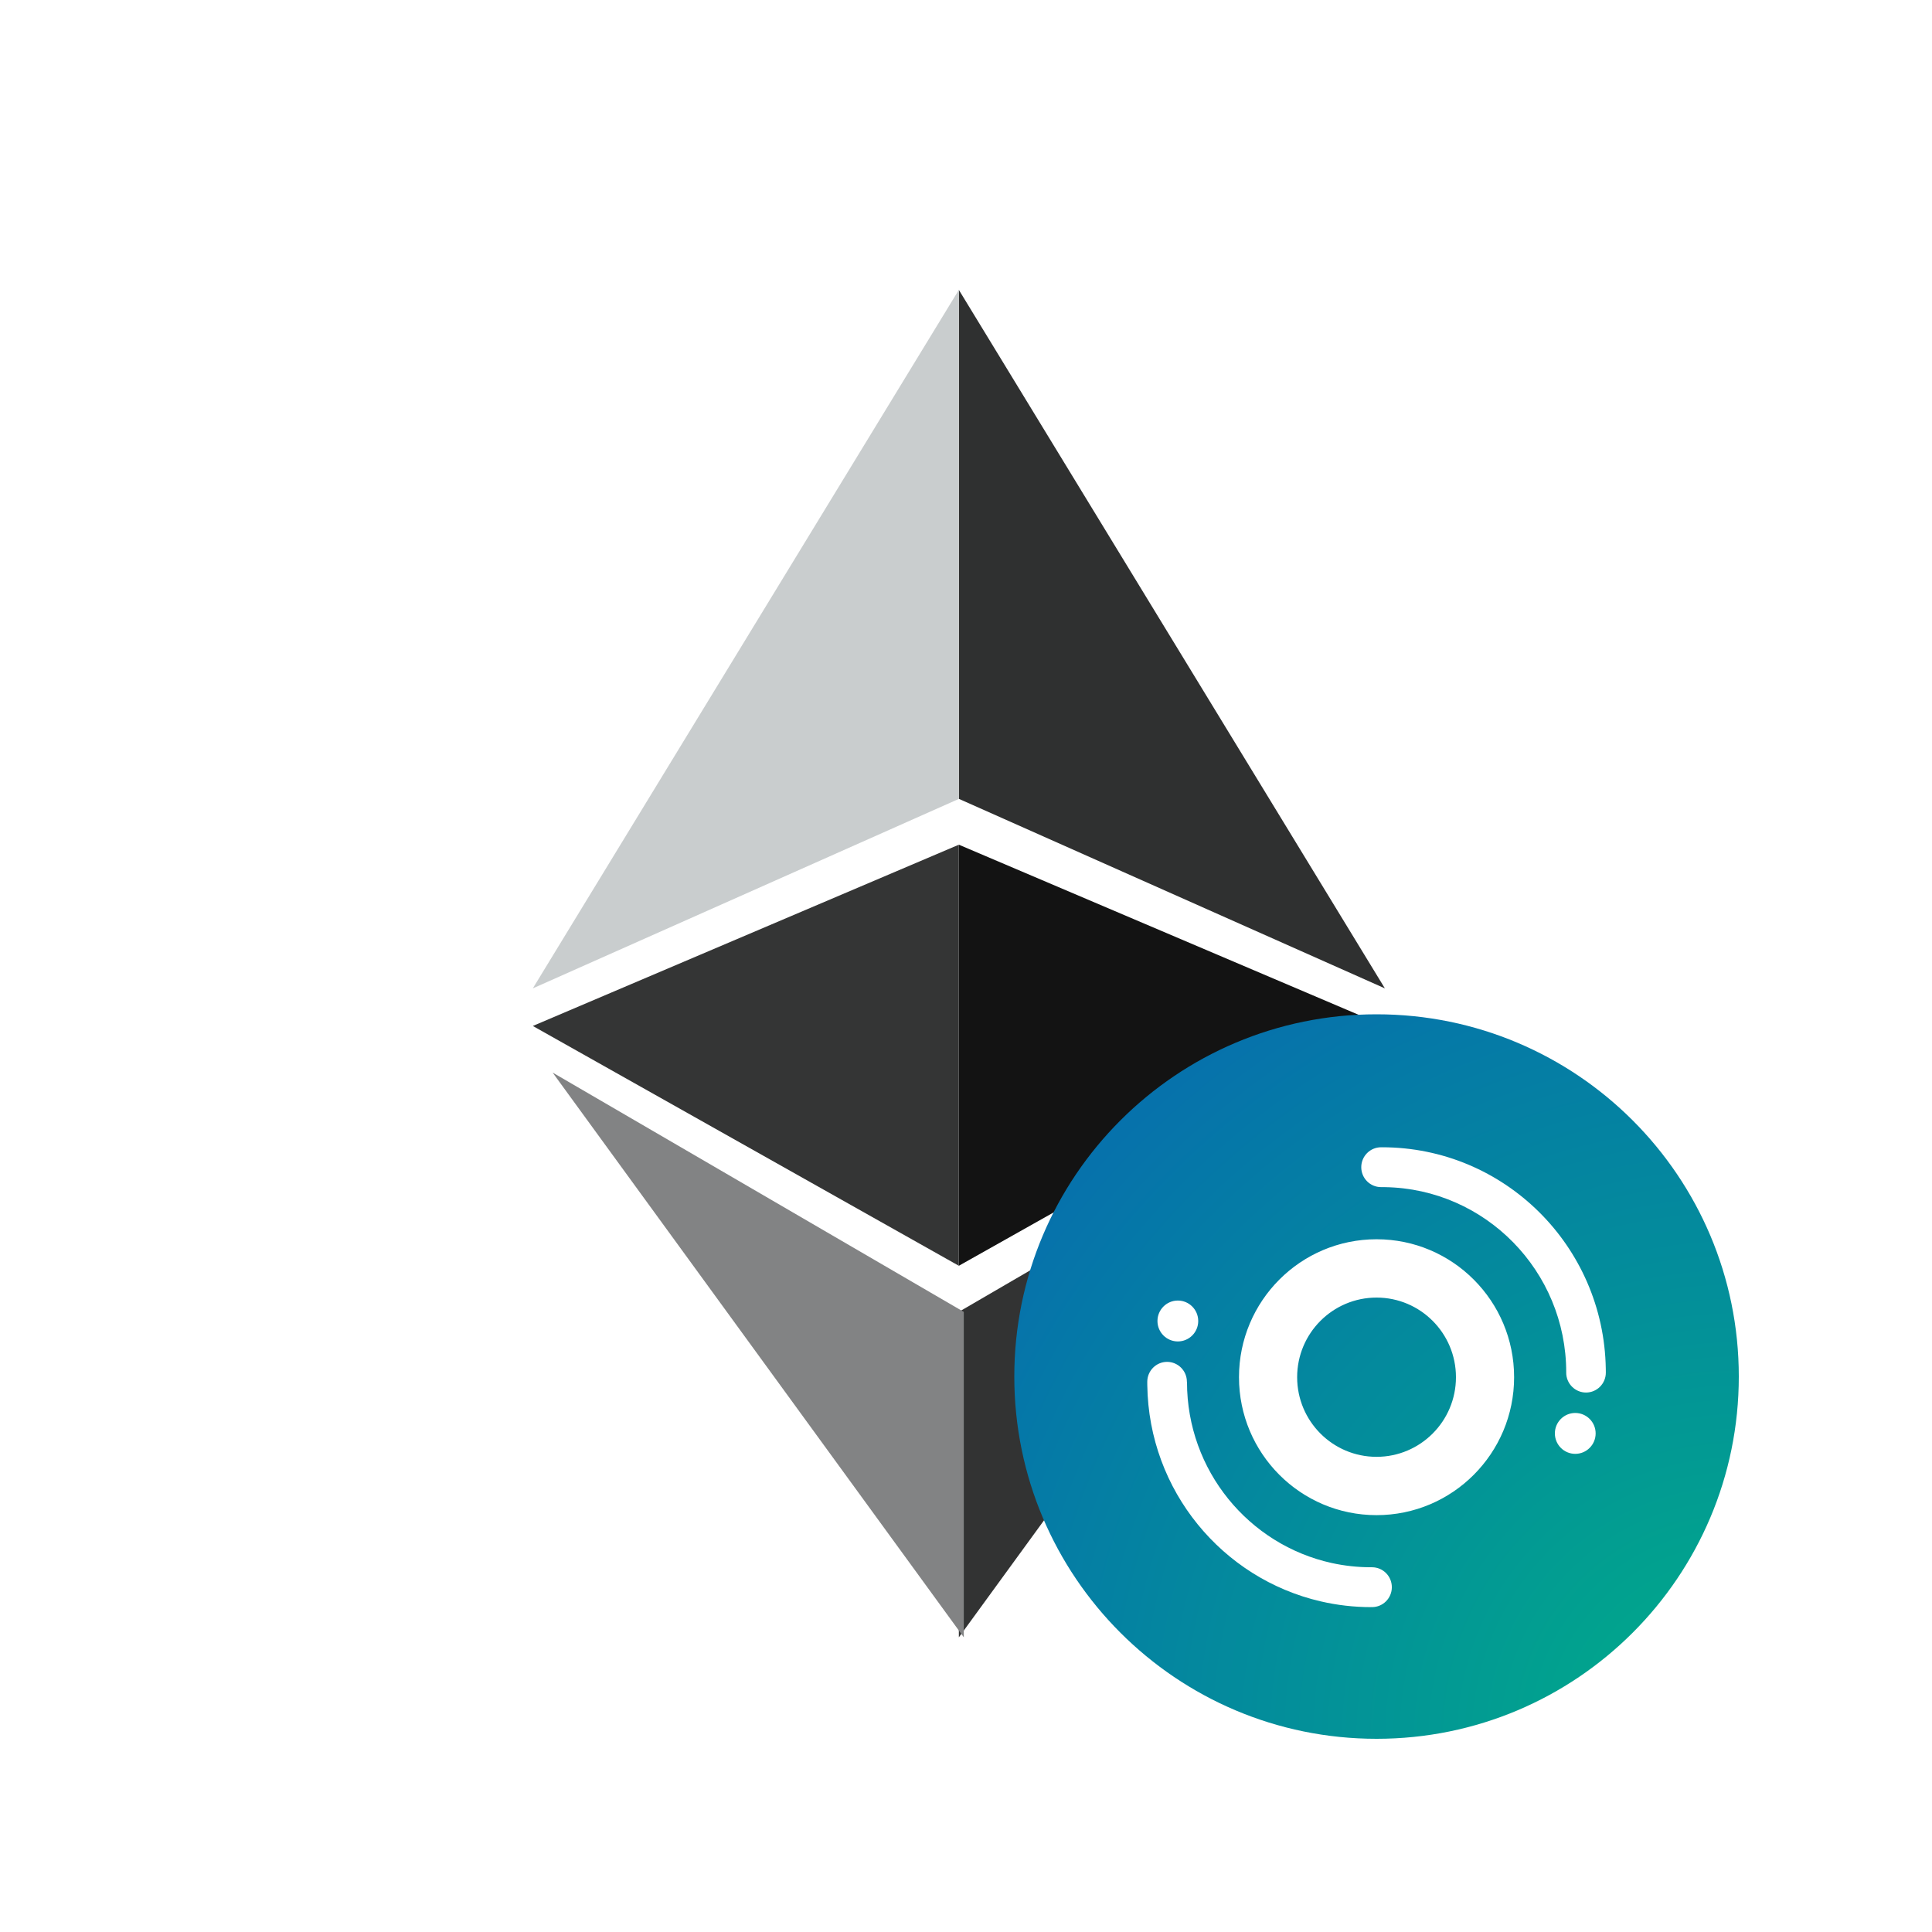
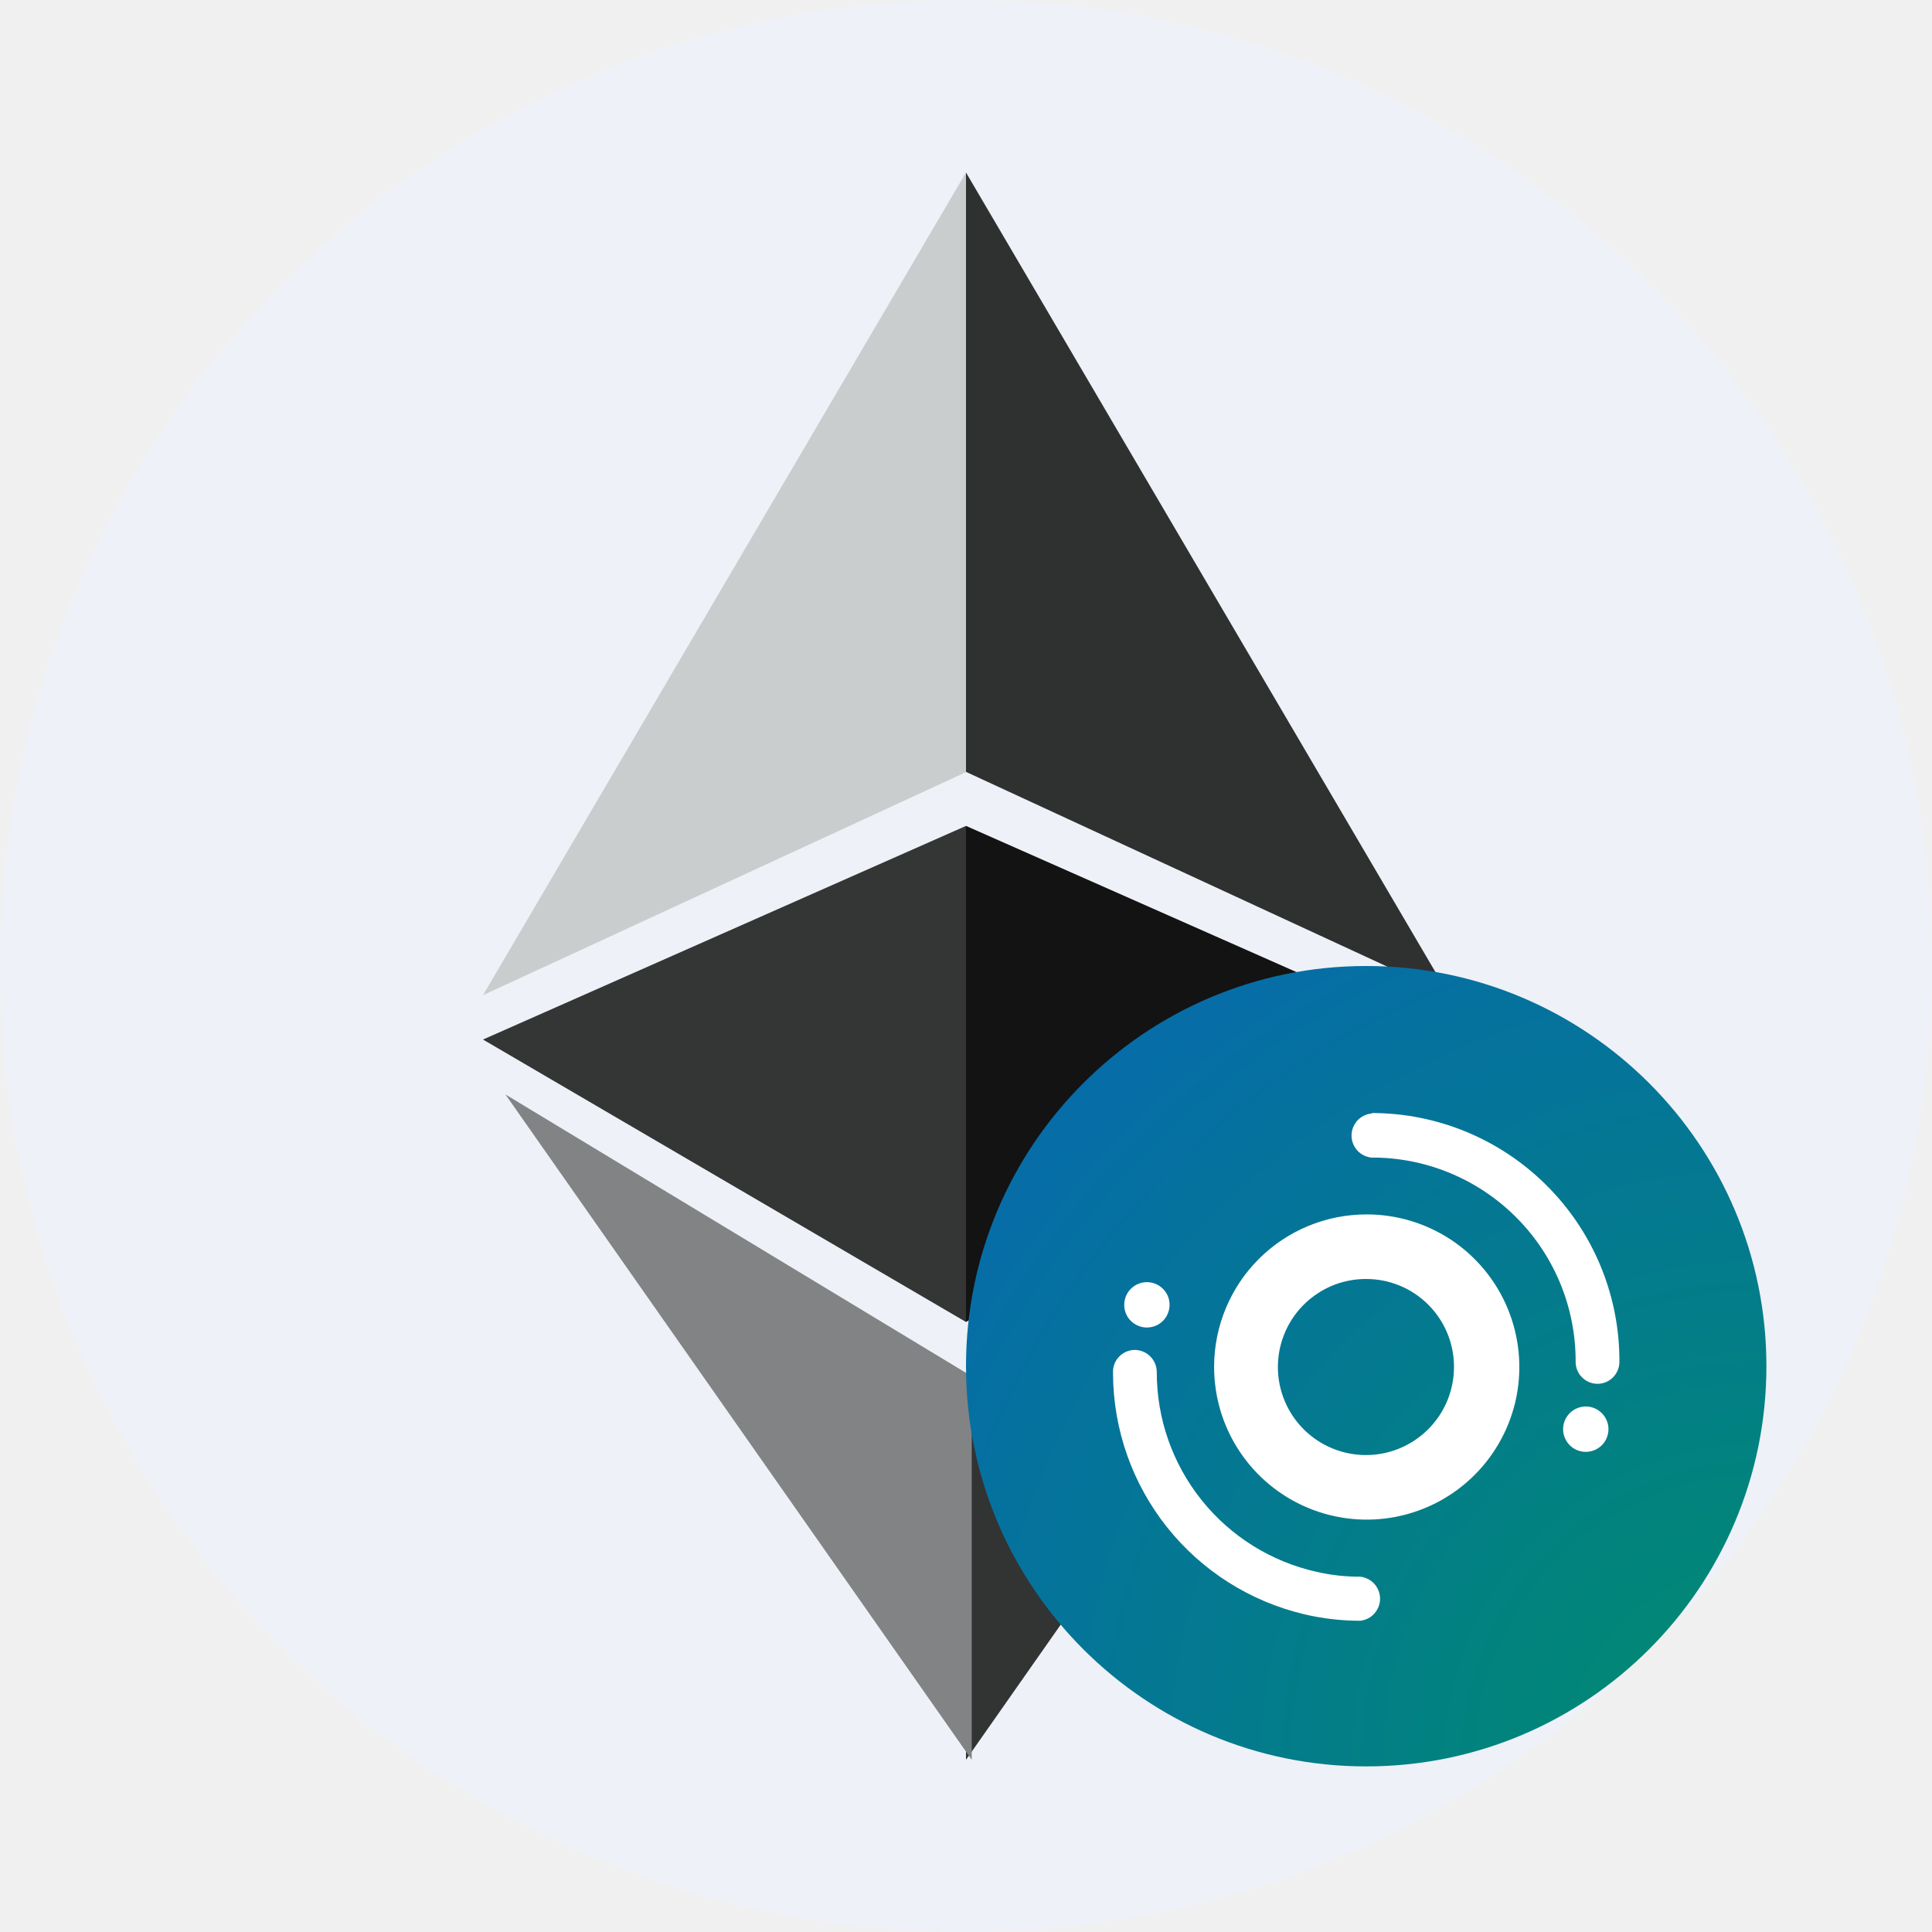
- <svg xmlns="http://www.w3.org/2000/svg" width="80px" height="80px" viewBox="0 0 80 80" version="1.1">
+ <svg xmlns="http://www.w3.org/2000/svg" width="31" height="31" viewBox="0 0 31 31" fill="none">
+   <circle cx="15.5" cy="15.5" r="15.5" fill="#EEF1F7" />
+   <g clip-path="url(#clip0_3788_9347)">
+     <path d="M15.5 12.385L23.25 15.968L15.5 2.768V12.385Z" fill="#2F3030" />
+     <path d="M15.5 21.212L23.25 16.68L15.5 13.252V21.212Z" fill="#131313" />
+     <path d="M15.5 22.084V28.237L22.982 17.561L15.5 22.084Z" fill="#323333" />
+     <path d="M15.5 2.768L7.75 15.968L15.5 12.389V2.768Z" fill="#C9CDCE" />
+     <path d="M7.75 16.68L15.5 21.212V13.252L7.75 16.68Z" fill="#343535" />
+     <path d="M15.592 28.237V22.084L8.11 17.561L15.592 28.237Z" fill="#828384" />
+   </g>
+   <path d="M21.921 28.343C25.468 28.343 28.343 25.468 28.343 21.921C28.343 18.375 25.468 15.5 21.921 15.5C18.375 15.5 15.5 18.375 15.5 21.921C15.5 25.468 18.375 28.343 21.921 28.343Z" fill="url(#paint0_radial_3788_9347)" />
+   <path d="M18.21 21.66C18.303 21.662 18.393 21.699 18.458 21.766C18.524 21.832 18.561 21.922 18.561 22.016V22.016C18.56 22.763 18.814 23.488 19.281 24.071C19.748 24.654 20.4 25.06 21.13 25.222C21.358 25.274 21.593 25.3 21.827 25.299V25.299C21.914 25.309 21.995 25.35 22.053 25.415C22.111 25.48 22.144 25.565 22.144 25.652C22.144 25.74 22.111 25.824 22.053 25.889C21.995 25.955 21.914 25.996 21.827 26.006V26.006C21.526 26.006 21.226 25.972 20.933 25.903C20.062 25.698 19.286 25.207 18.729 24.509C18.171 23.81 17.865 22.944 17.859 22.05V21.994C17.863 21.904 17.902 21.819 17.968 21.757C18.033 21.695 18.12 21.66 18.21 21.66V21.66ZM21.922 19.486C22.407 19.484 22.881 19.627 23.286 19.895C23.69 20.164 24.005 20.546 24.191 20.994C24.377 21.442 24.426 21.936 24.332 22.412C24.237 22.887 24.003 23.325 23.66 23.667C23.317 24.01 22.879 24.243 22.403 24.337C21.927 24.431 21.434 24.381 20.986 24.194C20.538 24.007 20.156 23.691 19.888 23.286C19.62 22.882 19.479 22.407 19.481 21.922C19.484 21.275 19.742 20.657 20.199 20.2C20.656 19.744 21.275 19.487 21.922 19.486V19.486ZM21.922 20.522C21.641 20.521 21.367 20.603 21.134 20.759C20.901 20.914 20.719 21.135 20.612 21.394C20.505 21.653 20.477 21.937 20.532 22.212C20.587 22.487 20.723 22.739 20.921 22.936C21.12 23.134 21.373 23.268 21.648 23.321C21.923 23.375 22.208 23.345 22.466 23.236C22.724 23.127 22.944 22.944 23.098 22.71C23.252 22.476 23.332 22.202 23.33 21.922C23.328 21.549 23.178 21.193 22.914 20.931C22.651 20.669 22.294 20.522 21.922 20.522V20.522ZM25.445 22.568C25.517 22.568 25.587 22.589 25.647 22.63C25.707 22.67 25.754 22.727 25.781 22.794C25.809 22.86 25.816 22.934 25.801 23.004C25.787 23.075 25.752 23.14 25.701 23.191C25.649 23.241 25.584 23.276 25.513 23.289C25.442 23.303 25.369 23.295 25.302 23.267C25.236 23.239 25.18 23.191 25.14 23.131C25.101 23.07 25.08 23 25.081 22.927C25.082 22.832 25.121 22.74 25.189 22.673C25.257 22.606 25.349 22.568 25.445 22.568V22.568ZM22.02 17.859C23.063 17.862 24.063 18.275 24.804 19.009C25.546 19.742 25.97 20.737 25.984 21.78V21.853C25.984 21.946 25.947 22.035 25.881 22.101C25.816 22.167 25.726 22.204 25.633 22.204C25.54 22.204 25.451 22.167 25.385 22.101C25.319 22.035 25.282 21.946 25.282 21.853V21.853C25.286 20.994 24.951 20.168 24.35 19.555C23.749 18.941 22.93 18.588 22.071 18.574H22.003C21.916 18.564 21.835 18.523 21.777 18.458C21.719 18.392 21.686 18.308 21.686 18.221C21.686 18.133 21.719 18.049 21.777 17.983C21.835 17.918 21.916 17.877 22.003 17.867V17.867L22.02 17.859ZM18.398 20.573C18.47 20.572 18.541 20.593 18.602 20.632C18.662 20.672 18.709 20.728 18.738 20.795C18.766 20.861 18.773 20.934 18.76 21.005C18.746 21.076 18.712 21.141 18.661 21.193C18.611 21.244 18.546 21.279 18.475 21.293C18.404 21.308 18.331 21.301 18.264 21.273C18.198 21.246 18.14 21.199 18.1 21.14C18.06 21.08 18.039 21.009 18.039 20.937C18.039 20.841 18.076 20.749 18.144 20.681C18.211 20.613 18.302 20.574 18.398 20.573Z" fill="white" />
  <defs>
-     <radialGradient cx="100%" cy="100%" fx="100%" fy="100%" r="141.421%" id="radialGradient-1">
-       <stop stop-color="#00AE87" offset="0%" />
-       <stop stop-color="#0767B2" offset="100%" />
+     <radialGradient id="paint0_radial_3788_9347" cx="0" cy="0" r="1" gradientUnits="userSpaceOnUse" gradientTransform="translate(28.3 28.3) scale(18.1084)">
+       <stop stop-color="#008C6D" />
+       <stop offset="1" stop-color="#0767B2" />
    </radialGradient>
+     <clipPath id="clip0_3788_9347">
+       <rect width="15.5" height="25.464" fill="white" transform="translate(7.75 2.76782)" />
+     </clipPath>
  </defs>
-   <g id="ic_oETH" stroke="none" stroke-width="1" fill="none" fill-rule="evenodd">
-     <rect fill="#FFFFFF" x="0" y="0" width="80" height="80" />
-     <g>
-       <rect id="Rectangle" fill="#FFFFFF" x="0" y="0" width="80" height="80" />
-       <g id="Group-13" transform="translate(22, 12)" fill-rule="nonzero">
-         <polygon id="Fill-1" fill="#2F3030" points="17.704 21.078 35.345 28.926 17.704 0.003" />
-         <polygon id="Fill-3" fill="#131313" points="17.704 40.413 35.345 30.484 17.704 22.977" />
-         <polygon id="Fill-5" fill="#323333" points="17.704 42.321 17.704 55.798 34.729 32.413" />
-         <polygon id="Fill-7" fill="#C9CDCE" points="17.704 0.003 0.063 28.926 17.704 21.081" />
-         <polygon id="Fill-9" fill="#343535" points="0.063 30.483 17.704 40.413 17.704 22.977" />
-         <polygon id="Fill-11" fill="#828384" points="17.909 55.798 17.909 42.323 0.883 32.413" />
-       </g>
-       <g id="ORC" transform="translate(42, 42)" fill-rule="nonzero">
-         <circle id="Oval" fill="url(#radialGradient-1)" cx="15" cy="15" r="15" />
-         <path d="M6.326,14.392 C6.779,14.392 7.147,14.762 7.147,15.217 L7.147,15.22 L7.146,15.224 L7.151,15.224 C7.151,15.225 7.151,15.226 7.151,15.227 C7.151,18.899 9.717,21.968 13.143,22.721 C13.669,22.836 14.215,22.897 14.775,22.897 L14.776,22.897 L14.777,22.897 C14.789,22.898 14.801,22.897 14.813,22.897 C15.266,22.897 15.633,23.266 15.633,23.722 C15.633,24.177 15.266,24.547 14.813,24.547 L14.795,24.546 L14.777,24.546 L14.777,24.547 L14.912,24.547 C14.868,24.547 14.824,24.548 14.779,24.548 C14.059,24.548 13.359,24.465 12.686,24.309 C8.615,23.366 5.569,19.727 5.507,15.362 L5.506,15.229 L5.506,15.217 C5.506,14.762 5.874,14.392 6.326,14.392 Z M15,9.315 C18.146,9.315 20.696,11.872 20.696,15.027 C20.696,18.182 18.146,20.739 15,20.739 C11.854,20.739 9.304,18.182 9.304,15.027 C9.304,11.872 11.854,9.315 15,9.315 Z M15,11.73 C13.184,11.73 11.712,13.206 11.712,15.027 C11.712,16.848 13.184,18.324 15,18.324 C16.816,18.324 18.288,16.848 18.288,15.027 C18.288,13.206 16.816,11.73 15,11.73 Z M23.228,16.508 C23.694,16.508 24.072,16.887 24.072,17.354 C24.072,17.822 23.694,18.201 23.228,18.201 C22.762,18.201 22.384,17.822 22.384,17.354 C22.384,16.887 22.762,16.508 23.228,16.508 Z M15.225,5.506 C20.292,5.506 24.409,9.595 24.492,14.671 L24.494,14.825 C24.493,14.829 24.494,14.833 24.494,14.837 C24.494,15.292 24.126,15.662 23.674,15.662 C23.221,15.662 22.853,15.292 22.853,14.837 L22.854,14.831 L22.854,14.825 C22.852,10.632 19.505,7.225 15.351,7.157 L15.225,7.156 L15.223,7.156 C15.211,7.156 15.199,7.156 15.187,7.156 C14.734,7.156 14.367,6.787 14.367,6.331 C14.367,5.876 14.734,5.506 15.187,5.506 L15.205,5.507 L15.223,5.507 L15.223,5.506 L15.225,5.506 Z M6.772,11.853 C7.238,11.853 7.616,12.232 7.616,12.7 C7.616,13.167 7.238,13.546 6.772,13.546 C6.306,13.546 5.928,13.167 5.928,12.7 C5.928,12.232 6.306,11.853 6.772,11.853 Z" id="Combined-Shape" fill="#FFFFFF" />
-       </g>
-     </g>
-   </g>
</svg>
